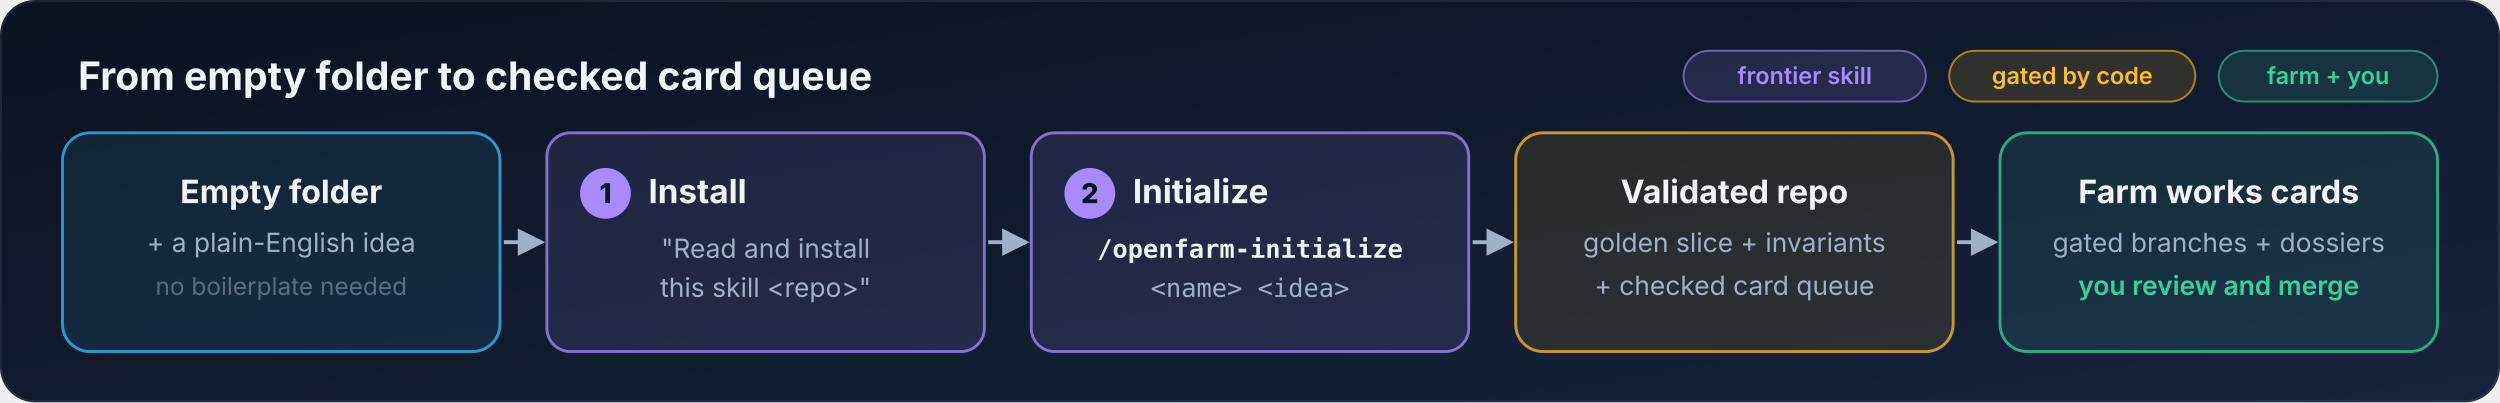
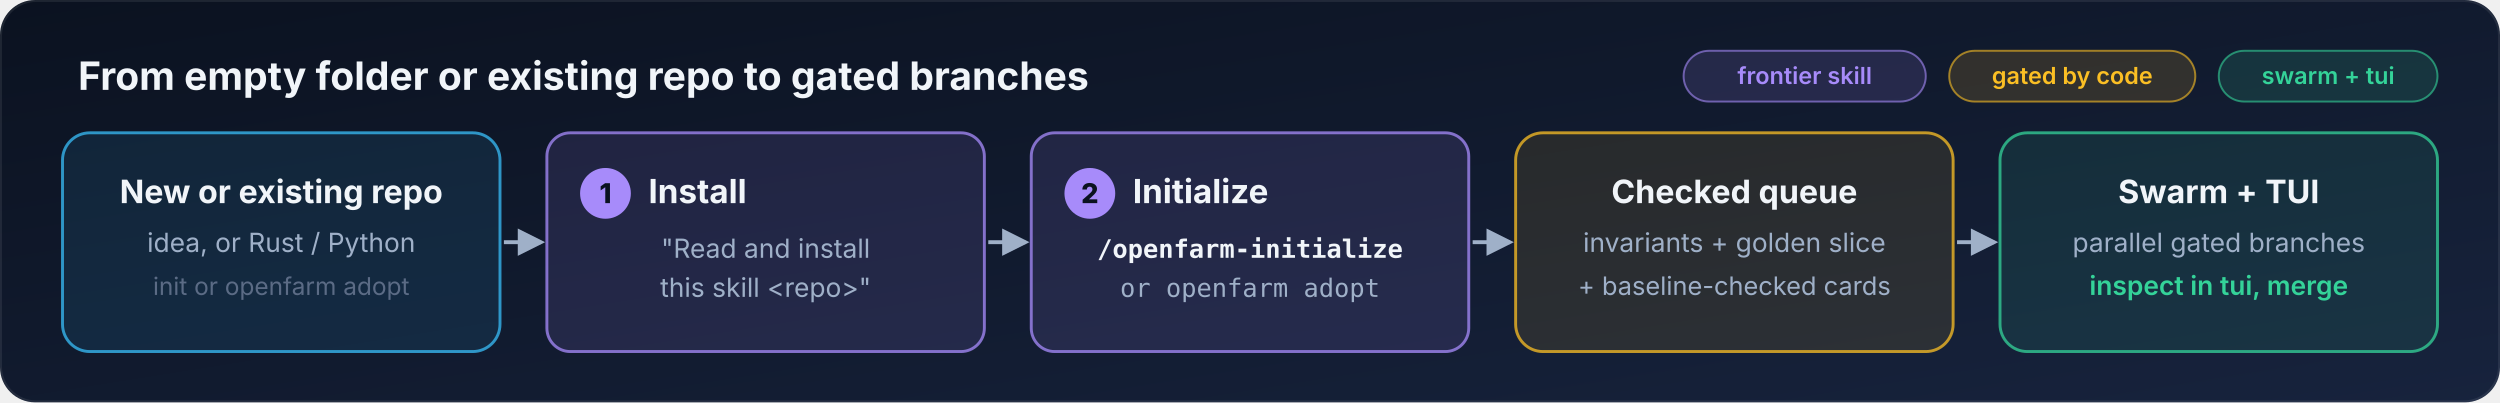
<svg xmlns="http://www.w3.org/2000/svg" width="1280" height="206" viewBox="0 0 1280 206" role="img" aria-labelledby="qs-t qs-d">
  <defs>
    <linearGradient id="bg" x1="0" y1="0" x2="1" y2="1">
      <stop offset="0" stop-color="#0b1220" />
      <stop offset="1" stop-color="#17233d" />
    </linearGradient>
    <marker id="ah" viewBox="0 0 10 10" refX="8.5" refY="5" markerWidth="7" markerHeight="7" orient="auto-start-reverse">
      <path d="M0,0 L10,5 L0,10 z" fill="#9fb0c8" />
    </marker>
  </defs>
  <rect x="0" y="0" width="1280" height="206" rx="18" fill="url(#bg)" />
  <rect x="0.5" y="0.5" width="1279" height="205" rx="18" fill="none" stroke="#ffffff" stroke-opacity="0.08" />
-   <text x="40" y="46" font-family="Inter, 'Segoe UI', -apple-system, Helvetica, Arial, sans-serif" font-size="20" font-weight="700" fill="#f1f5f9" text-anchor="start">From empty folder to checked card queue</text>
+   <text x="40" y="46" font-family="Inter, 'Segoe UI', -apple-system, Helvetica, Arial, sans-serif" font-size="20" font-weight="700" fill="#f1f5f9" text-anchor="start">From empty folder or existing repo to gated branches</text>
  <rect x="862" y="26" width="124" height="26" rx="13" fill="#a78bfa" fill-opacity="0.14" stroke="#a78bfa" stroke-opacity="0.6" />
  <text x="924" y="43" font-family="Inter, 'Segoe UI', -apple-system, Helvetica, Arial, sans-serif" font-size="12" font-weight="600" fill="#a78bfa" text-anchor="middle">frontier skill</text>
  <rect x="998" y="26" width="126" height="26" rx="13" fill="#fbbf24" fill-opacity="0.14" stroke="#fbbf24" stroke-opacity="0.6" />
  <text x="1061" y="43" font-family="Inter, 'Segoe UI', -apple-system, Helvetica, Arial, sans-serif" font-size="12" font-weight="600" fill="#fbbf24" text-anchor="middle">gated by code</text>
  <rect x="1136" y="26" width="112" height="26" rx="13" fill="#34d399" fill-opacity="0.14" stroke="#34d399" stroke-opacity="0.6" />
-   <text x="1192" y="43" font-family="Inter, 'Segoe UI', -apple-system, Helvetica, Arial, sans-serif" font-size="12" font-weight="600" fill="#34d399" text-anchor="middle">farm + you</text>
+   <text x="1192" y="43" font-family="Inter, 'Segoe UI', -apple-system, Helvetica, Arial, sans-serif" font-size="12" font-weight="600" fill="#34d399" text-anchor="middle">swarm + tui</text>
  <rect x="32" y="68" width="224" height="112" rx="14" fill="#38bdf8" fill-opacity="0.10" stroke="#38bdf8" stroke-opacity="0.75" stroke-width="1.5" />
-   <text x="144" y="104" font-family="Inter, 'Segoe UI', -apple-system, Helvetica, Arial, sans-serif" font-size="16.5" font-weight="700" fill="#f1f5f9" text-anchor="middle">Empty folder</text>
-   <text x="144" y="129" font-family="Inter, 'Segoe UI', -apple-system, Helvetica, Arial, sans-serif" font-size="13.5" font-weight="400" fill="#9fb0c8" text-anchor="middle">+ a plain-English idea</text>
-   <text x="144" y="151" font-family="Inter, 'Segoe UI', -apple-system, Helvetica, Arial, sans-serif" font-size="12.5" font-weight="400" fill="#5b6b85" text-anchor="middle">no boilerplate needed</text>
+   <text x="144" y="104" font-family="Inter, 'Segoe UI', -apple-system, Helvetica, Arial, sans-serif" font-size="16.5" font-weight="700" fill="#f1f5f9" text-anchor="middle">New or existing repo</text>
+   <text x="144" y="129" font-family="Inter, 'Segoe UI', -apple-system, Helvetica, Arial, sans-serif" font-size="13.5" font-weight="400" fill="#9fb0c8" text-anchor="middle">idea, or Rust / Python</text>
+   <text x="144" y="151" font-family="Inter, 'Segoe UI', -apple-system, Helvetica, Arial, sans-serif" font-size="12.5" font-weight="400" fill="#5b6b85" text-anchor="middle">init or openfarm adopt</text>
  <rect x="280" y="68" width="224" height="112" rx="12" fill="#a78bfa" fill-opacity="0.12" stroke="#a78bfa" stroke-opacity="0.75" stroke-width="1.5" />
  <circle cx="310" cy="99" r="13" fill="#a78bfa" />
  <text x="310" y="104" font-family="Inter, 'Segoe UI', -apple-system, Helvetica, Arial, sans-serif" font-size="14" font-weight="800" fill="#0b1220" text-anchor="middle">1</text>
  <text x="332" y="104" font-family="Inter, 'Segoe UI', -apple-system, Helvetica, Arial, sans-serif" font-size="17" font-weight="700" fill="#f1f5f9" text-anchor="start">Install</text>
  <text x="392" y="132" font-family="Inter, 'Segoe UI', -apple-system, Helvetica, Arial, sans-serif" font-size="13.5" font-weight="400" fill="#9fb0c8" text-anchor="middle">"Read and install</text>
  <text x="392" y="152" font-family="Inter, 'Segoe UI', -apple-system, Helvetica, Arial, sans-serif" font-size="13.5" font-weight="400" fill="#9fb0c8" text-anchor="middle">this skill &lt;repo&gt;"</text>
  <rect x="528" y="68" width="224" height="112" rx="12" fill="#a78bfa" fill-opacity="0.12" stroke="#a78bfa" stroke-opacity="0.75" stroke-width="1.5" />
  <circle cx="558" cy="99" r="13" fill="#a78bfa" />
  <text x="558" y="104" font-family="Inter, 'Segoe UI', -apple-system, Helvetica, Arial, sans-serif" font-size="14" font-weight="800" fill="#0b1220" text-anchor="middle">2</text>
  <text x="580" y="104" font-family="Inter, 'Segoe UI', -apple-system, Helvetica, Arial, sans-serif" font-size="17" font-weight="700" fill="#f1f5f9" text-anchor="start">Initialize</text>
  <text x="640" y="132" font-family="ui-monospace, SFMono-Regular, Menlo, Consolas, 'DejaVu Sans Mono', monospace" font-size="13" font-weight="600" fill="#f1f5f9" text-anchor="middle">/openfarm-initialize</text>
-   <text x="640" y="152" font-family="ui-monospace, SFMono-Regular, Menlo, Consolas, 'DejaVu Sans Mono', monospace" font-size="13" font-weight="400" fill="#9fb0c8" text-anchor="middle">&lt;name&gt; &lt;idea&gt;</text>
+   <text x="640" y="152" font-family="ui-monospace, SFMono-Regular, Menlo, Consolas, 'DejaVu Sans Mono', monospace" font-size="13" font-weight="400" fill="#9fb0c8" text-anchor="middle">or openfarm adopt</text>
  <rect x="776" y="68" width="224" height="112" rx="14" fill="#fbbf24" fill-opacity="0.10" stroke="#fbbf24" stroke-opacity="0.75" stroke-width="1.5" />
-   <text x="888" y="104" font-family="Inter, 'Segoe UI', -apple-system, Helvetica, Arial, sans-serif" font-size="16.5" font-weight="700" fill="#f1f5f9" text-anchor="middle">Validated repo</text>
-   <text x="888" y="129" font-family="Inter, 'Segoe UI', -apple-system, Helvetica, Arial, sans-serif" font-size="13.5" font-weight="400" fill="#9fb0c8" text-anchor="middle">golden slice + invariants</text>
-   <text x="888" y="151" font-family="Inter, 'Segoe UI', -apple-system, Helvetica, Arial, sans-serif" font-size="13.5" font-weight="400" fill="#9fb0c8" text-anchor="middle">+ checked card queue</text>
+   <text x="888" y="104" font-family="Inter, 'Segoe UI', -apple-system, Helvetica, Arial, sans-serif" font-size="16.5" font-weight="700" fill="#f1f5f9" text-anchor="middle">Checked queue</text>
+   <text x="888" y="129" font-family="Inter, 'Segoe UI', -apple-system, Helvetica, Arial, sans-serif" font-size="13.5" font-weight="400" fill="#9fb0c8" text-anchor="middle">invariants + golden slice</text>
+   <text x="888" y="151" font-family="Inter, 'Segoe UI', -apple-system, Helvetica, Arial, sans-serif" font-size="13" font-weight="400" fill="#9fb0c8" text-anchor="middle">+ baseline-checked cards</text>
  <rect x="1024" y="68" width="224" height="112" rx="14" fill="#34d399" fill-opacity="0.10" stroke="#34d399" stroke-opacity="0.75" stroke-width="1.5" />
-   <text x="1136" y="104" font-family="Inter, 'Segoe UI', -apple-system, Helvetica, Arial, sans-serif" font-size="16.5" font-weight="700" fill="#f1f5f9" text-anchor="middle">Farm works cards</text>
-   <text x="1136" y="129" font-family="Inter, 'Segoe UI', -apple-system, Helvetica, Arial, sans-serif" font-size="13.5" font-weight="400" fill="#9fb0c8" text-anchor="middle">gated branches + dossiers</text>
-   <text x="1136" y="151" font-family="Inter, 'Segoe UI', -apple-system, Helvetica, Arial, sans-serif" font-size="13.5" font-weight="600" fill="#34d399" text-anchor="middle">you review and merge</text>
+   <text x="1136" y="104" font-family="Inter, 'Segoe UI', -apple-system, Helvetica, Arial, sans-serif" font-size="16.5" font-weight="700" fill="#f1f5f9" text-anchor="middle">Swarm + TUI</text>
+   <text x="1136" y="129" font-family="Inter, 'Segoe UI', -apple-system, Helvetica, Arial, sans-serif" font-size="13.5" font-weight="400" fill="#9fb0c8" text-anchor="middle">parallel gated branches</text>
+   <text x="1136" y="151" font-family="Inter, 'Segoe UI', -apple-system, Helvetica, Arial, sans-serif" font-size="13.5" font-weight="600" fill="#34d399" text-anchor="middle">inspect in tui, merge</text>
  <line x1="258" y1="124" x2="277" y2="124" stroke="#9fb0c8" stroke-width="2" marker-end="url(#ah)" />
  <line x1="506" y1="124" x2="525" y2="124" stroke="#9fb0c8" stroke-width="2" marker-end="url(#ah)" />
  <line x1="754" y1="124" x2="773" y2="124" stroke="#9fb0c8" stroke-width="2" marker-end="url(#ah)" />
  <line x1="1002" y1="124" x2="1021" y2="124" stroke="#9fb0c8" stroke-width="2" marker-end="url(#ah)" />
</svg>
